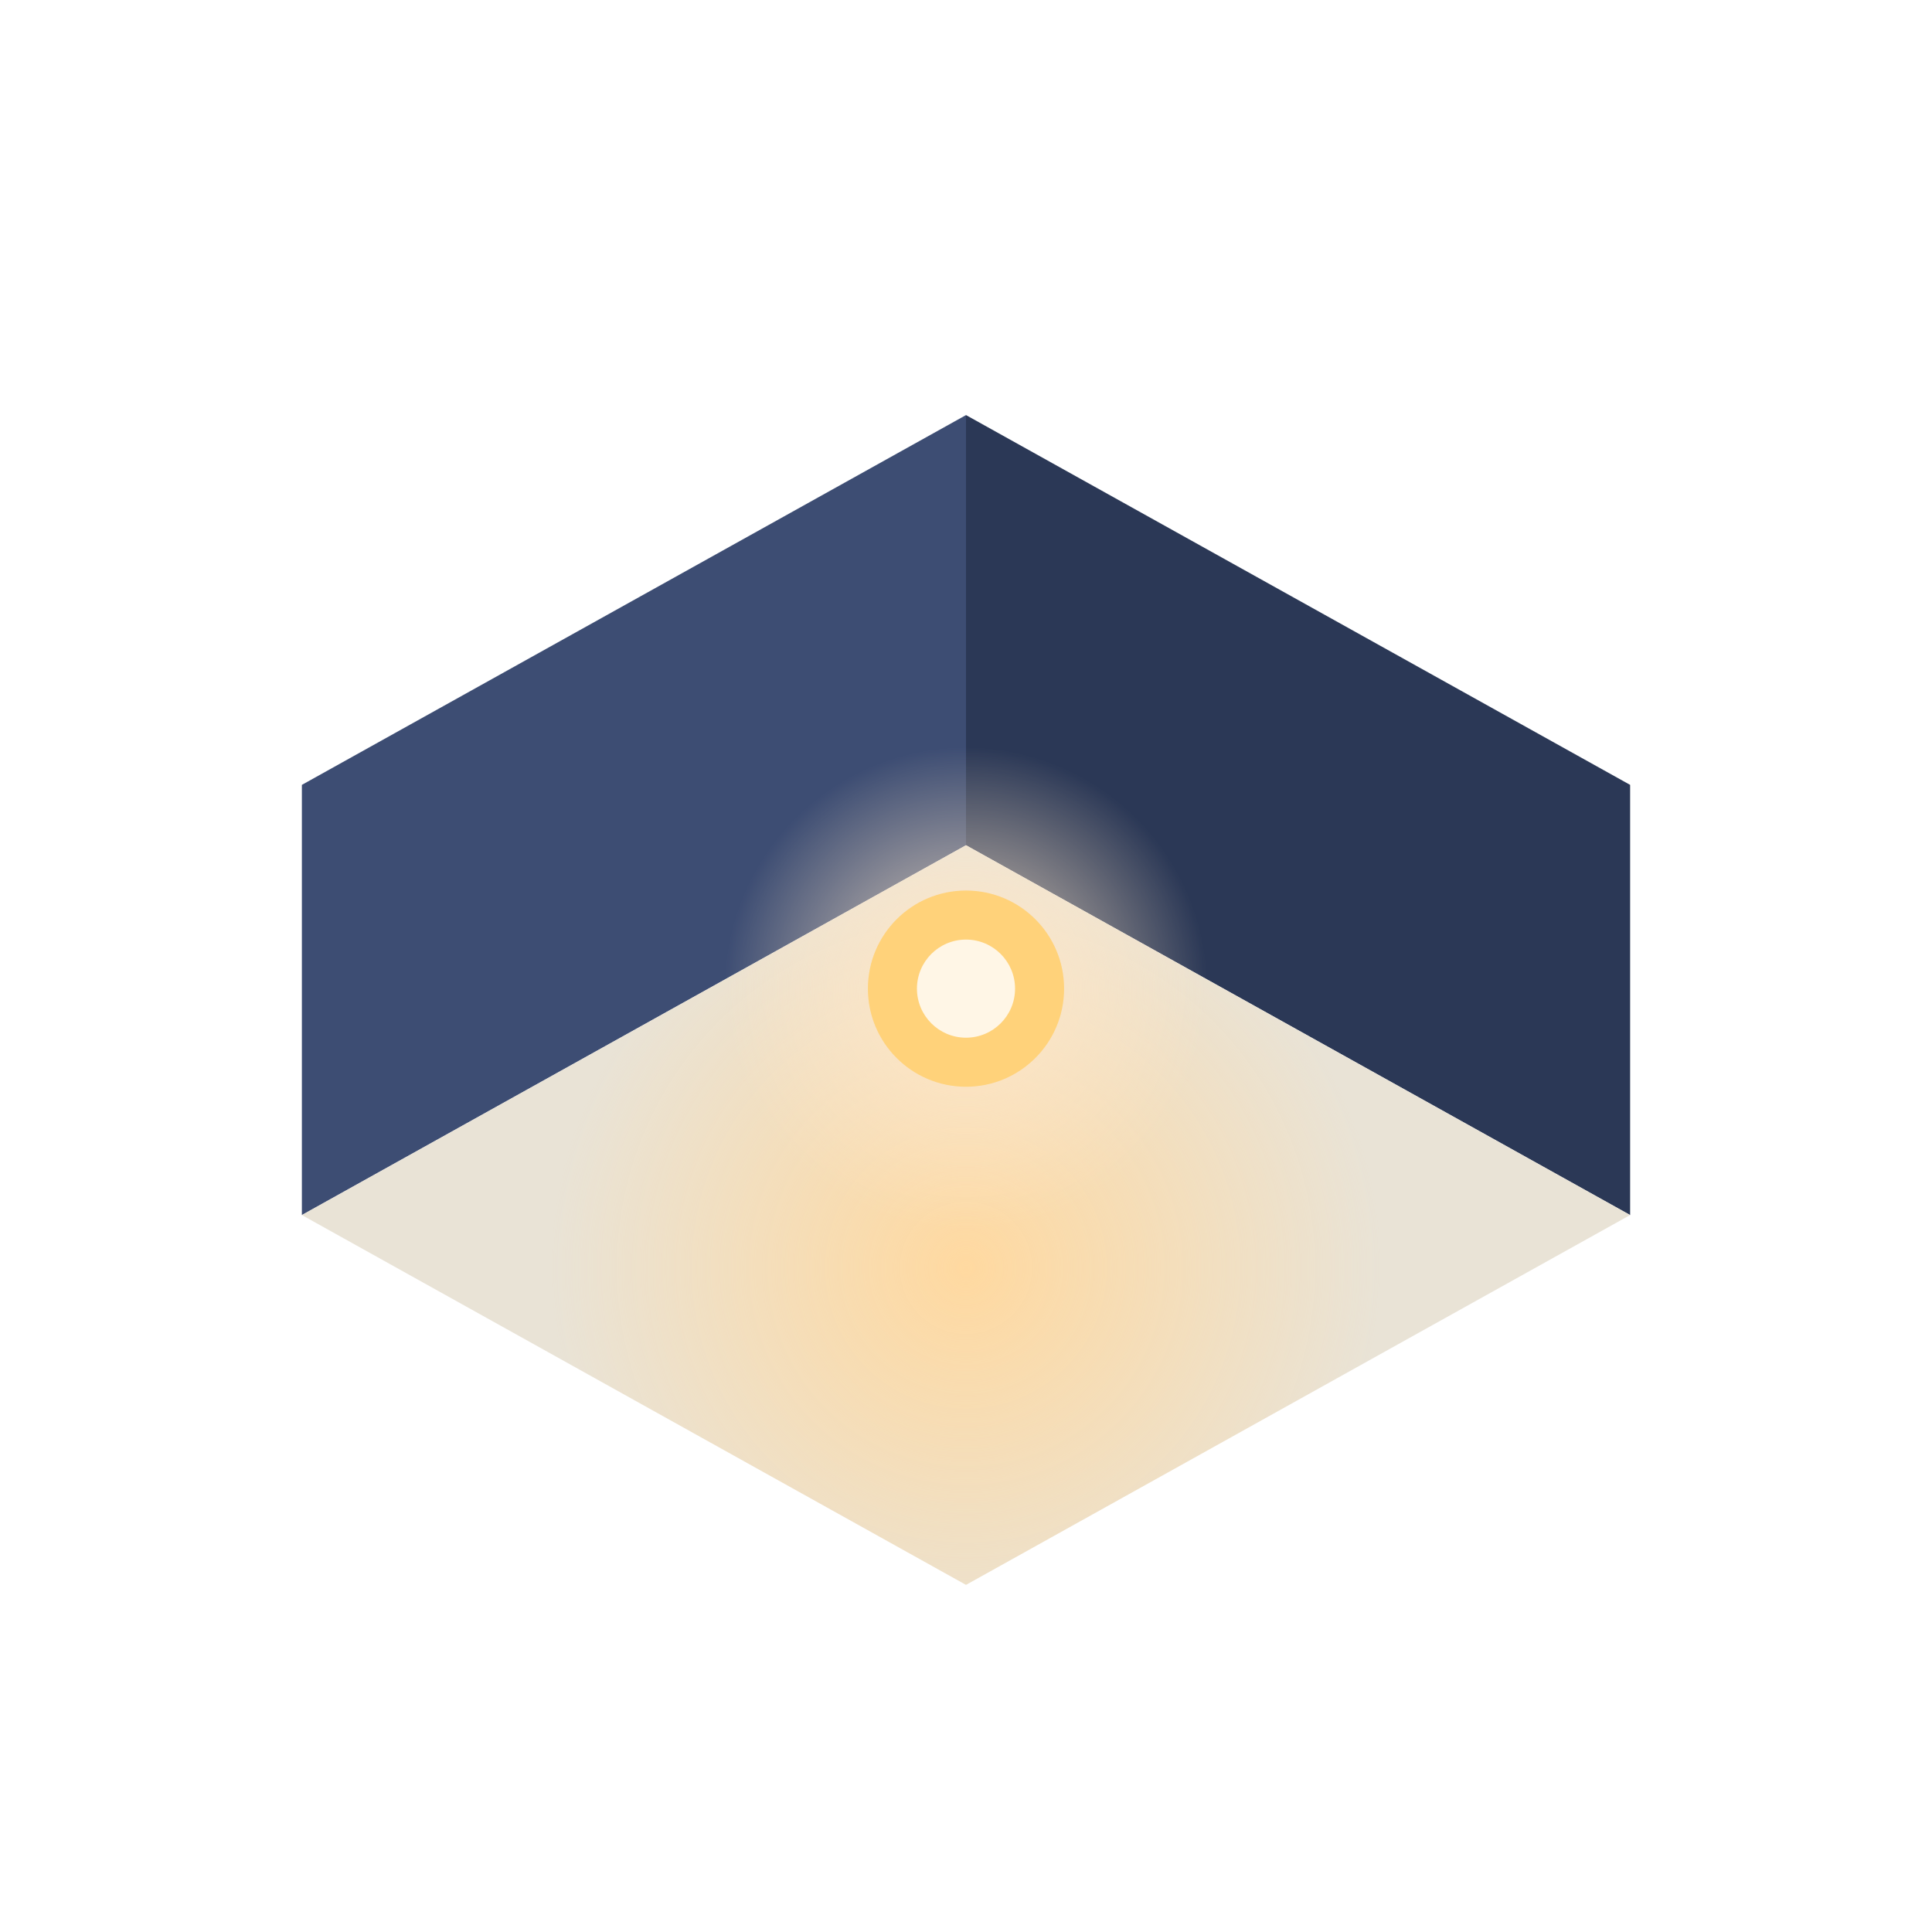
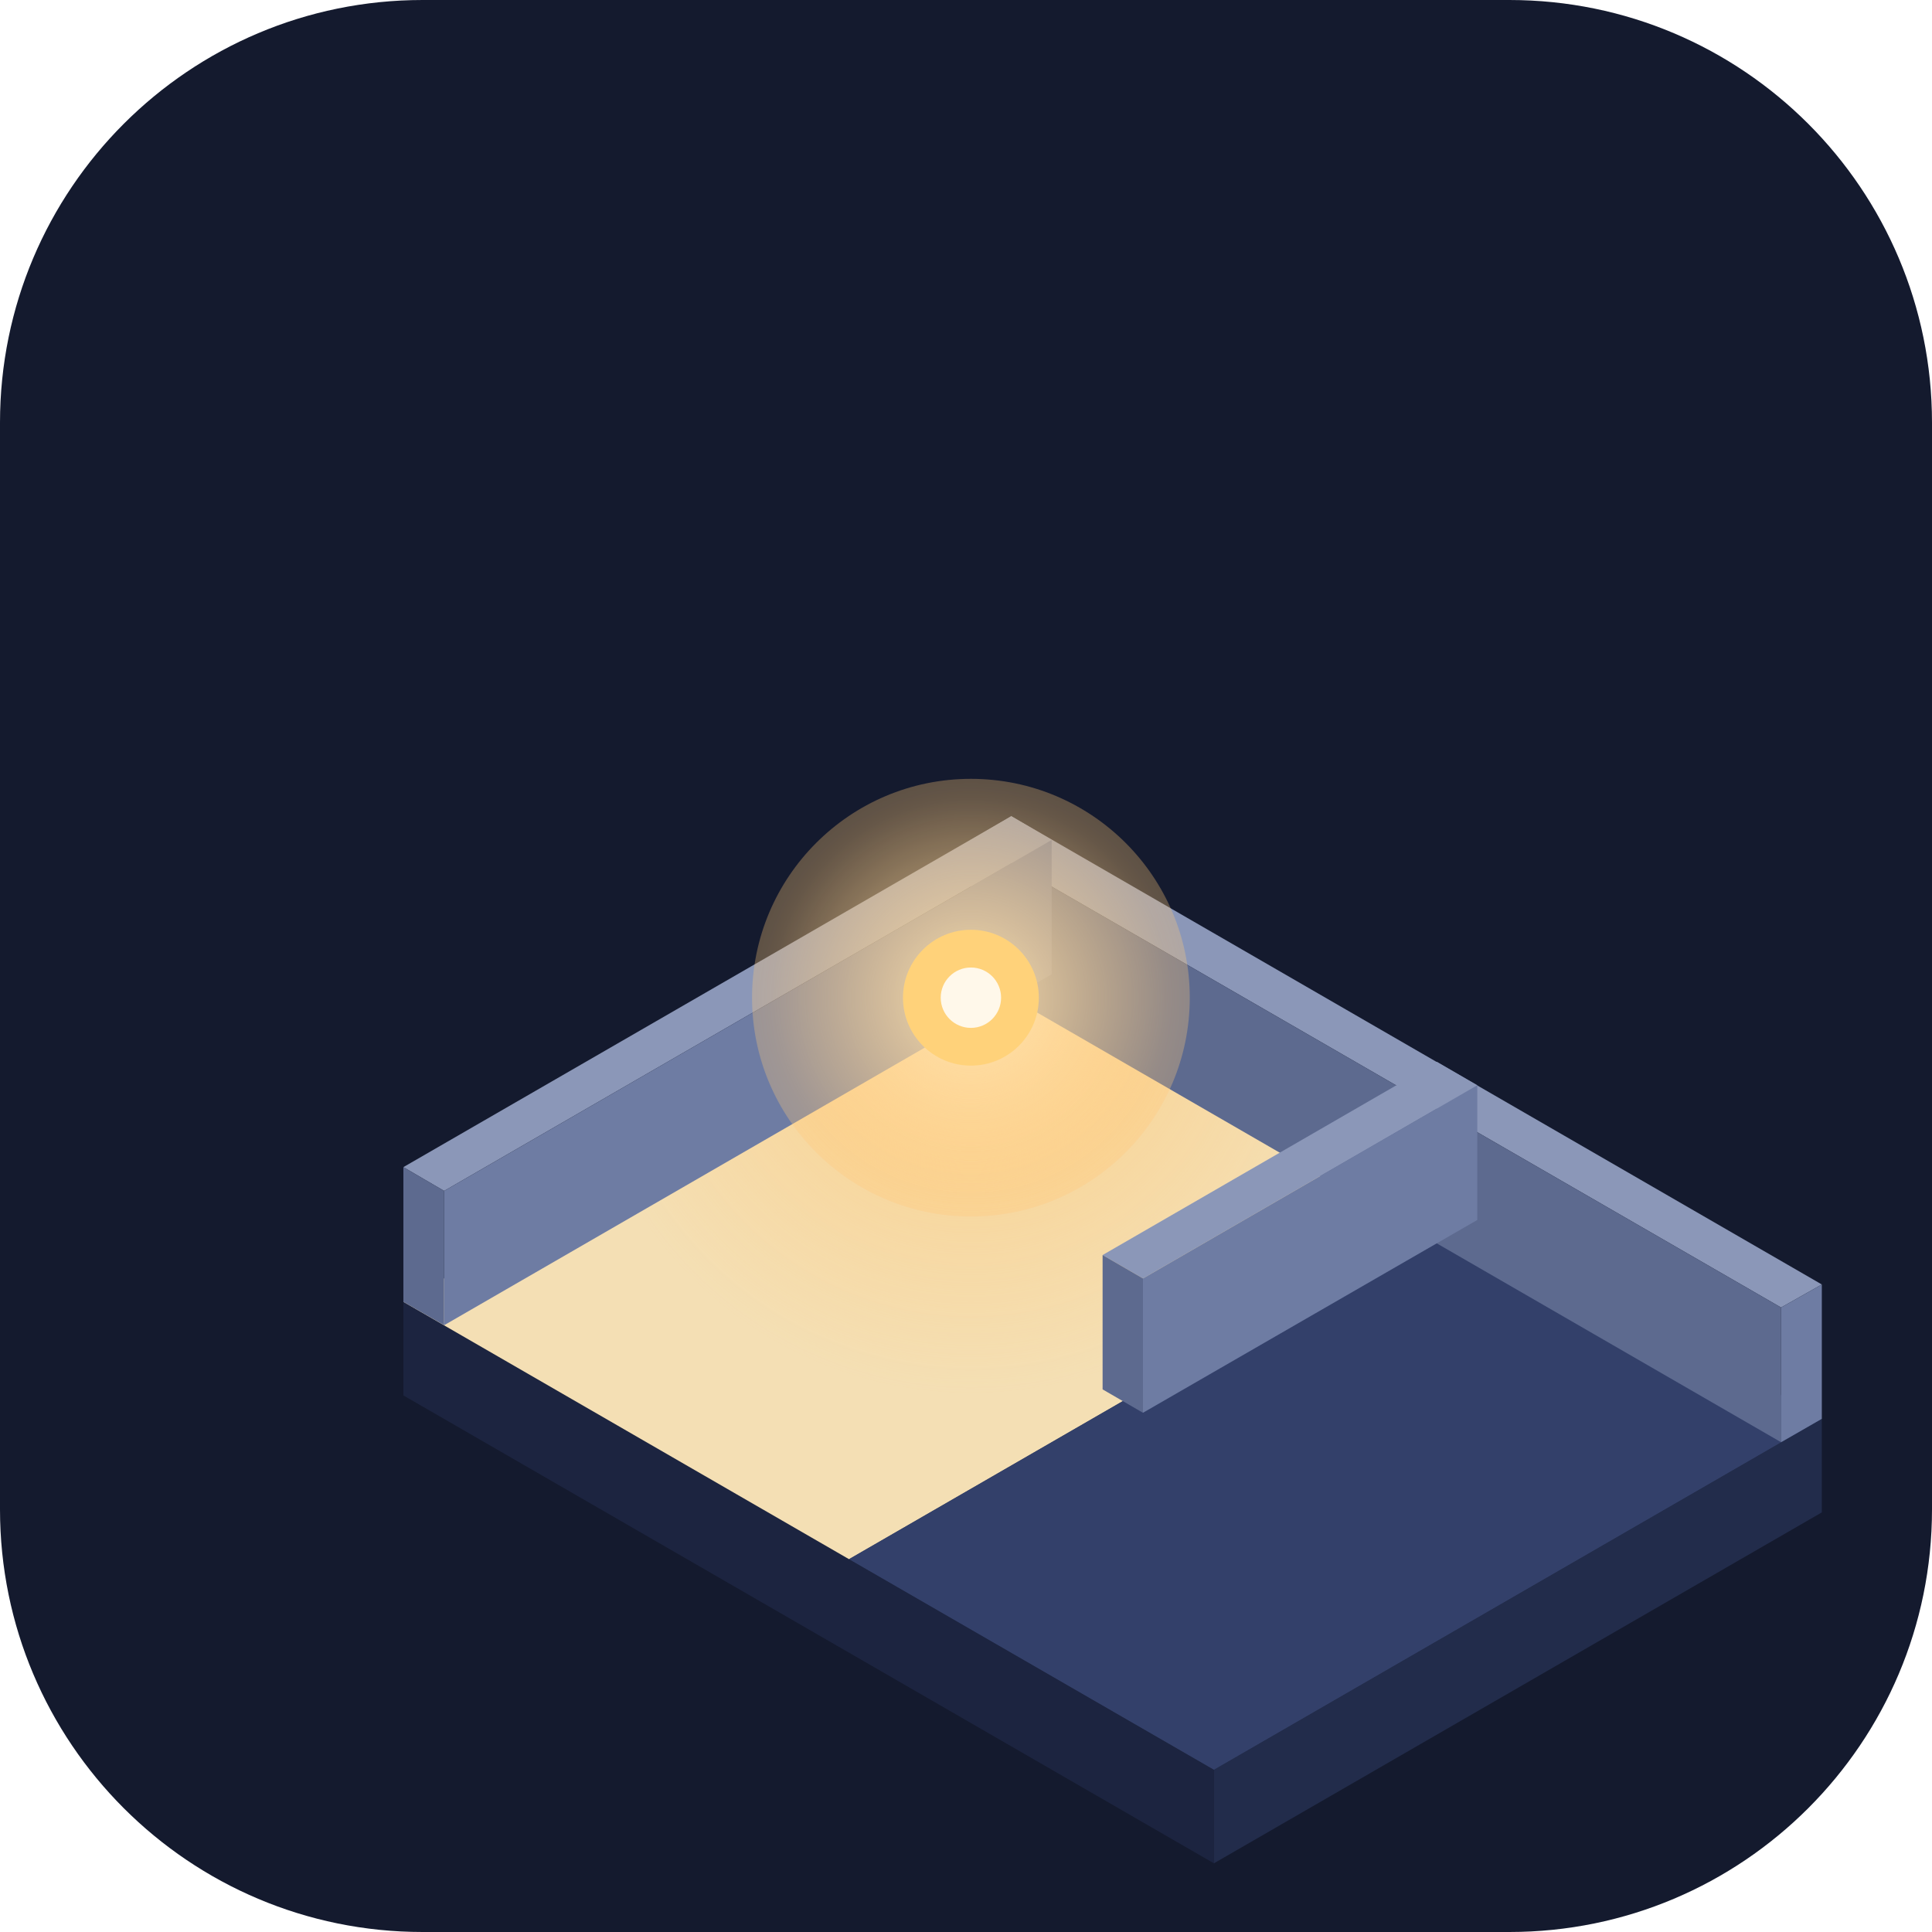
<svg xmlns="http://www.w3.org/2000/svg" viewBox="0 0 512 512" width="512" height="512">
  <defs>
-     <radialGradient id="pool" cx="256" cy="336" r="110" gradientUnits="userSpaceOnUse">
-       <stop offset="0" stop-color="#ffd9a0" />
-       <stop offset="1" stop-color="#ffd9a0" stop-opacity="0" />
-     </radialGradient>
-     <radialGradient id="halo" cx="256" cy="262" r="64" gradientUnits="userSpaceOnUse">
-       <stop offset="0" stop-color="#ffe8ca" stop-opacity="0.9" />
-       <stop offset="1" stop-color="#ffe8ca" stop-opacity="0" />
+     <radialGradient id="glow" cx="257.3" cy="264.4" r="105" gradientUnits="userSpaceOnUse">
+       <stop offset="0" stop-color="#ffe3b0" stop-opacity="0.95" />
+       <stop offset="0.5" stop-color="#ffc978" stop-opacity="0.35" />
+       <stop offset="1" stop-color="#ffc978" stop-opacity="0" />
    </radialGradient>
  </defs>
-   <polygon points="80,208 256,110 256,224 80,322" fill="#3d4d73" />
-   <polygon points="256,110 432,208 432,322 256,224" fill="#2b3856" />
-   <polygon points="80,322 256,224 432,322 256,420" fill="#e9e3d6" />
-   <polygon points="80,322 256,224 432,322 256,420" fill="url(#pool)" />
-   <circle cx="256" cy="262" r="64" fill="url(#halo)" />
-   <circle cx="256" cy="262" r="26" fill="#ffd27a" />
-   <circle cx="256" cy="262" r="13" fill="#fff6e6" />
+   <rect width="512" height="512" rx="112" fill="#141a2e" />
+   <polygon points="268.0,252.0 482.8,376.0 321.7,469.0 106.9,345.0" fill="#2a3554" />
+   <polygon points="106.9,345.0 321.7,469.0 321.7,493.8 106.9,369.8" fill="#1c2440" />
+   <polygon points="482.8,376.0 321.7,469.0 321.7,493.8 482.8,400.8" fill="#222c4b" />
+   <polygon points="268.0,252.0 386.1,320.2 225.0,413.2 106.9,345.0" fill="#f4dfb4" />
+   <polygon points="386.1,320.2 482.8,376.0 321.7,469.0 225.0,413.2" fill="#33406a" />
+   <polygon points="268.0,252.0 386.1,320.2 225.0,413.2 106.9,345.0" fill="url(#glow)" />
+   <polygon points="268.0,216.3 482.8,340.4 472.0,346.5 257.3,222.6" fill="#8b97b8" />
+   <polygon points="257.3,222.6 472.0,346.5 472.0,382.2 257.3,258.2" fill="#5d6a8f" />
+   <polygon points="482.8,340.4 472.0,346.5 472.0,382.2 482.8,376.0" fill="#6e7ca3" />
+   <polygon points="268.0,216.3 278.7,222.6 117.7,315.6 106.9,309.3" fill="#8b97b8" />
+   <polygon points="106.9,309.3 117.7,315.6 117.7,351.2 106.9,345.0" fill="#5d6a8f" />
+   <polygon points="278.7,222.6 117.7,315.6 117.7,351.2 278.7,258.2" fill="#6e7ca3" />
+   <polygon points="380.8,281.4 391.5,287.6 302.9,338.8 292.2,332.6" fill="#8b97b8" />
+   <polygon points="292.2,332.6 302.9,338.8 302.9,374.4 292.2,368.2" fill="#5d6a8f" />
+   <polygon points="391.5,287.6 302.9,338.8 302.9,374.4 391.5,323.3" fill="#6e7ca3" />
+   <circle cx="257.3" cy="264.4" r="58" fill="url(#glow)" />
+   <circle cx="257.3" cy="264.4" r="18" fill="#ffd27a" />
+   <circle cx="257.3" cy="264.4" r="8" fill="#fff8ea" />
</svg>
